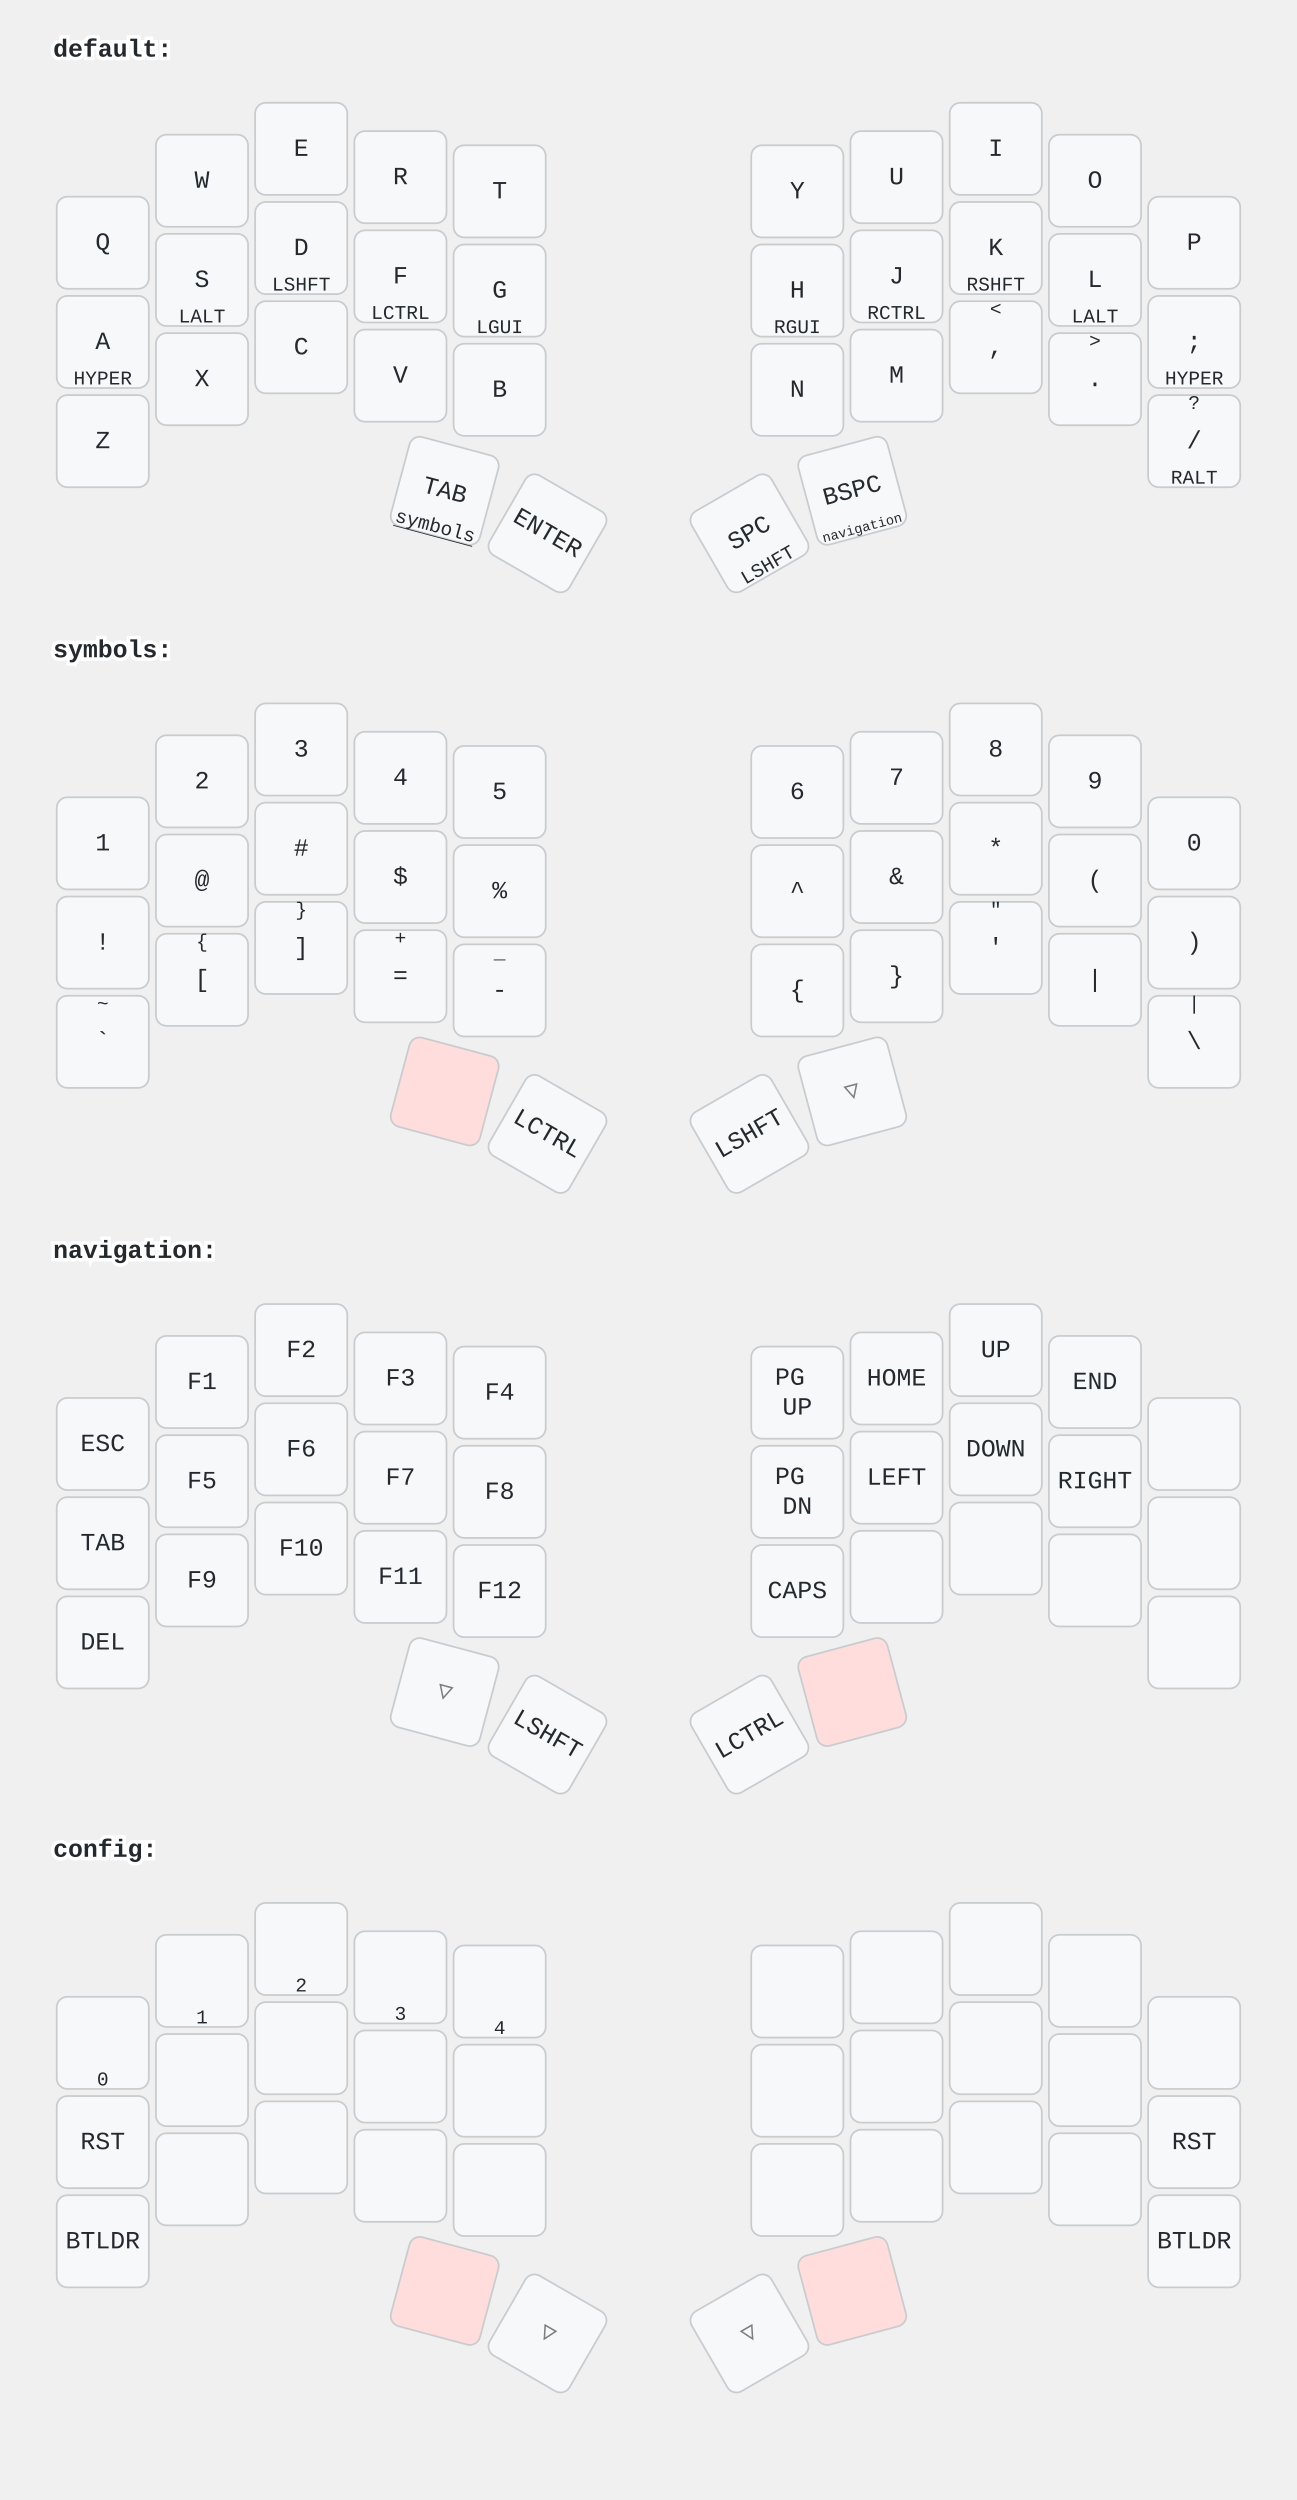
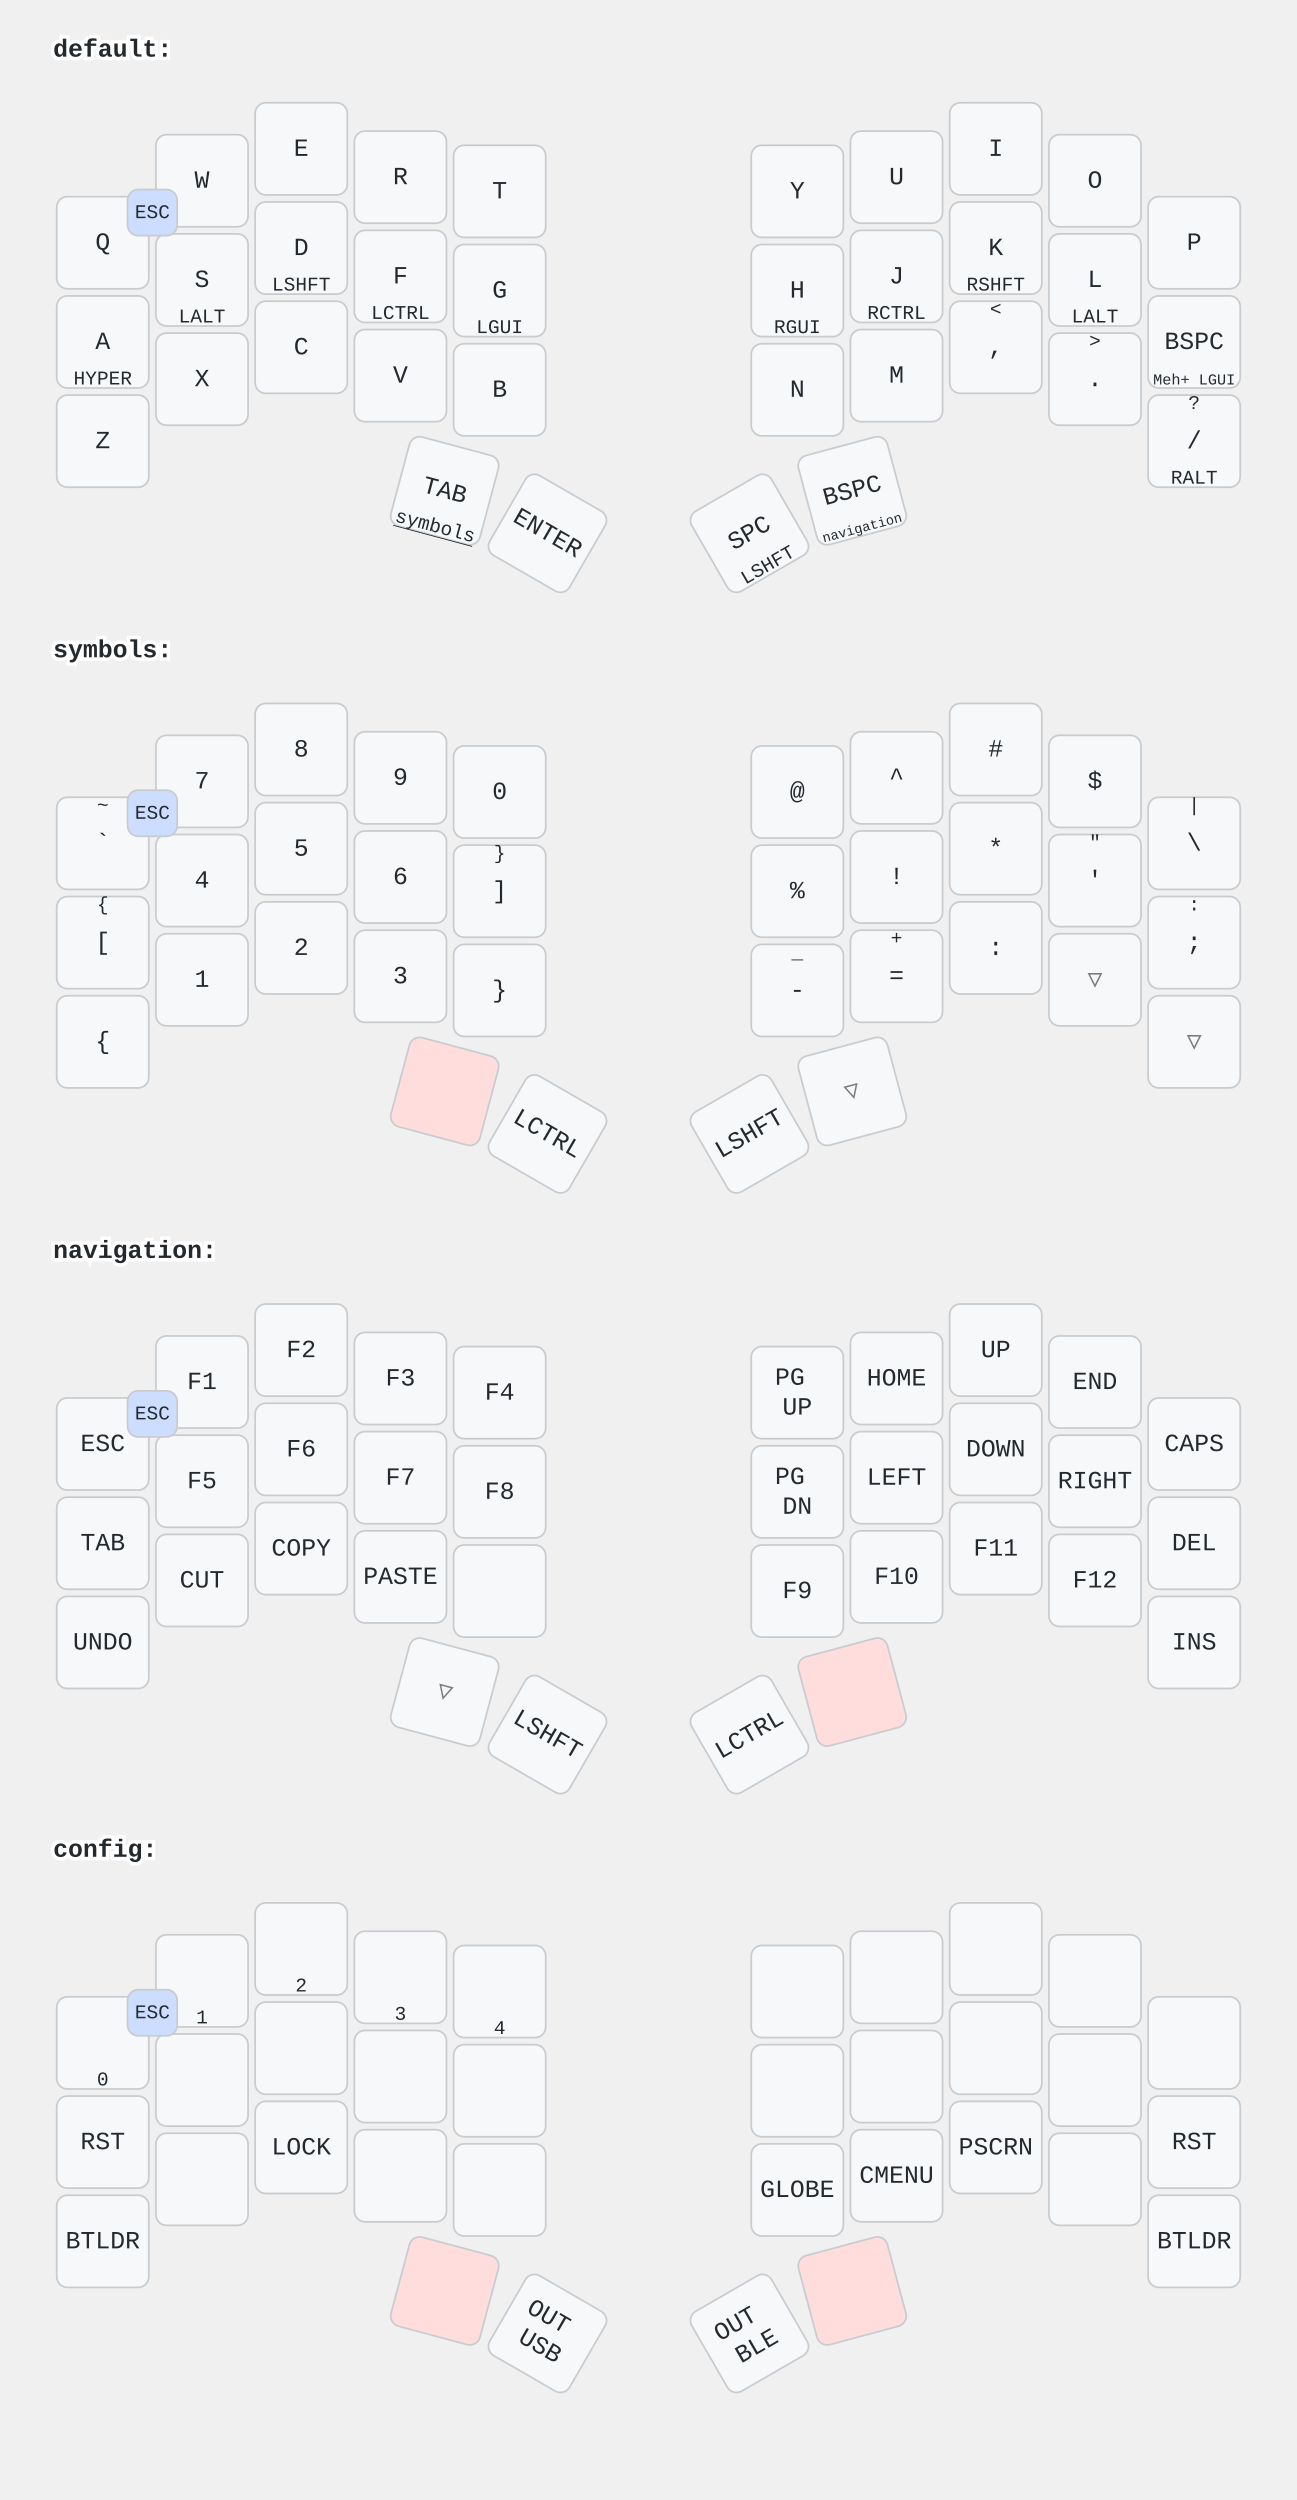
<svg xmlns="http://www.w3.org/2000/svg" xmlns:xlink="http://www.w3.org/1999/xlink" width="732" height="1411" viewBox="0 0 732 1411" class="keymap">
  <defs>/* start glyphs */
<svg id="mdi:bluetooth-connect">
      <svg id="mdi-bluetooth-connect" viewBox="0 0 24 24">
        <path d="M19,10L17,12L19,14L21,12M14.88,16.29L13,18.17V14.41M13,5.83L14.88,7.71L13,9.58M17.71,7.71L12,2H11V9.58L6.41,5L5,6.41L10.59,12L5,17.58L6.41,19L11,14.41V22H12L17.71,16.29L13.41,12M7,12L5,10L3,12L5,14L7,12Z" />
      </svg>
    </svg>
    <svg id="mdi:bluetooth-off">
      <svg id="mdi-bluetooth-off" viewBox="0 0 24 24">
        <path d="M13,5.83L14.88,7.71L13.28,9.31L14.69,10.72L17.71,7.7L12,2H11V7.03L13,9.03M5.41,4L4,5.41L10.59,12L5,17.59L6.41,19L11,14.41V22H12L16.29,17.71L18.59,20L20,18.59M13,18.17V14.41L14.88,16.29" />
+       </svg>
+     </svg>
+     <svg id="mdi:brightness-5">
+       <svg id="mdi-brightness-5" viewBox="0 0 24 24">
+         <path d="M12,18A6,6 0 0,1 6,12A6,6 0 0,1 12,6A6,6 0 0,1 18,12A6,6 0 0,1 12,18M20,15.31L23.31,12L20,8.69V4H15.31L12,0.69L8.69,4H4V8.69L0.69,12L4,15.31V20H8.69L12,23.31L15.31,20H20V15.31Z" />
+       </svg>
+     </svg>
+     <svg id="mdi:brightness-7">
+       <svg id="mdi-brightness-7" viewBox="0 0 24 24">
+         <path d="M12,8A4,4 0 0,0 8,12A4,4 0 0,0 12,16A4,4 0 0,0 16,12A4,4 0 0,0 12,8M12,18A6,6 0 0,1 6,12A6,6 0 0,1 12,6A6,6 0 0,1 18,12A6,6 0 0,1 12,18M20,8.69V4H15.31L12,0.69L8.69,4H4V8.69L0.69,12L4,15.31V20H8.69L12,23.31L15.31,20H20V15.31L23.31,12L20,8.69Z" />
      </svg>
    </svg>
    <svg id="mdi:play-pause">
      <svg id="mdi-play-pause" viewBox="0 0 24 24">
        <path d="M3,5V19L11,12M13,19H16V5H13M18,5V19H21V5" />
      </svg>
    </svg>
    <svg id="mdi:skip-next">
      <svg id="mdi-skip-next" viewBox="0 0 24 24">
        <path d="M16,18H18V6H16M6,18L14.5,12L6,6V18Z" />
      </svg>
    </svg>
    <svg id="mdi:skip-previous">
      <svg id="mdi-skip-previous" viewBox="0 0 24 24">
        <path d="M6,18V6H8V18H6M9.5,12L18,6V18L9.5,12Z" />
      </svg>
    </svg>
    <svg id="mdi:volume-high">
      <svg id="mdi-volume-high" viewBox="0 0 24 24">
        <path d="M14,3.23V5.29C16.89,6.15 19,8.83 19,12C19,15.17 16.89,17.84 14,18.7V20.77C18,19.86 21,16.28 21,12C21,7.72 18,4.14 14,3.23M16.5,12C16.5,10.23 15.5,8.71 14,7.97V16C15.5,15.29 16.5,13.76 16.5,12M3,9V15H7L12,20V4L7,9H3Z" />
      </svg>
    </svg>
    <svg id="mdi:volume-low">
      <svg id="mdi-volume-low" viewBox="0 0 24 24">
        <path d="M7,9V15H11L16,20V4L11,9H7Z" />
      </svg>
    </svg>
    <svg id="mdi:volume-off">
      <svg id="mdi-volume-off" viewBox="0 0 24 24">
        <path d="M12,4L9.91,6.09L12,8.18M4.27,3L3,4.27L7.73,9H3V15H7L12,20V13.27L16.25,17.53C15.58,18.04 14.83,18.46 14,18.7V20.77C15.38,20.45 16.63,19.82 17.68,18.96L19.73,21L21,19.73L12,10.73M19,12C19,12.94 18.8,13.82 18.46,14.64L19.97,16.15C20.62,14.91 21,13.5 21,12C21,7.72 18,4.14 14,3.23V5.29C16.89,6.15 19,8.83 19,12M16.5,12C16.5,10.23 15.5,8.71 14,7.97V10.18L16.45,12.63C16.5,12.43 16.5,12.21 16.5,12Z" />
      </svg>
    </svg>
  </defs>/* end glyphs */
<style>/* inherit to force styles through use tags */
svg path {
    fill: inherit;
}

/* font and background color specifications */
svg.keymap {
    font-family: SFMono-Regular,Consolas,Liberation Mono,Menlo,monospace;
    font-size: 14px;
    font-kerning: normal;
    text-rendering: optimizeLegibility;
    fill: #24292e;
}

/* default key styling */
rect.key {
    fill: #f6f8fa;
}

rect.key, rect.combo {
    stroke: #c9cccf;
    stroke-width: 1;
}

/* default key side styling, only used is draw_key_sides is set */
rect.side {
    filter: brightness(90%);
}

/* color accent for combo boxes */
rect.combo, rect.combo-separate {
    fill: #cdf;
}

/* color accent for held keys */
rect.held, rect.combo.held {
    fill: #fdd;
}

/* color accent for ghost (optional) keys */
rect.ghost, rect.combo.ghost {
    stroke-dasharray: 4, 4;
    stroke-width: 2;
}

text {
    text-anchor: middle;
    dominant-baseline: middle;
}

/* styling for layer labels */
text.label {
    font-weight: bold;
    text-anchor: start;
    stroke: white;
    stroke-width: 4;
    paint-order: stroke;
}

/* styling for optional footer */
text.footer {
    text-anchor: end;
    dominant-baseline: auto;
    stroke: white;
    stroke-width: 4;
    paint-order: stroke;
}

/* styling for combo tap, and key hold/shifted label text */
text.combo, text.hold, text.shifted {
    font-size: 11px;
}

text.hold {
    text-anchor: middle;
    dominant-baseline: auto;
}

text.shifted {
    text-anchor: middle;
    dominant-baseline: hanging;
}

text.layer-activator {
    text-decoration: underline;
}

/* styling for hold/shifted label text in combo box */
text.combo.hold, text.combo.shifted {
    font-size: 8px;
}

/* lighter symbol for transparent keys */
text.trans {
    fill: #7b7e81;
}

/* styling for combo dendrons */
path.combo {
    stroke-width: 1;
    stroke: gray;
    fill: none;
}

/* Start Tabler Icons Cleanup */
/* cannot use height/width with glyphs */
.icon-tabler &gt; path {
    fill: inherit;
    stroke: inherit;
    stroke-width: 2;
}
/* hide tabler's default box */
.icon-tabler &gt; path[stroke="none"][fill="none"] {
    visibility: hidden;
}
/* End Tabler Icons Cleanup */
</style>
  <g transform="translate(30, 0)" class="layer-default">
    <text x="0" y="28" class="label" id="default">default:</text>
    <g transform="translate(0, 56)">
      <g transform="translate(28, 81)" class="key keypos-0">
        <rect rx="6" ry="6" x="-26" y="-26" width="52" height="52" class="key" />
        <text x="0" y="0" class="key tap">Q</text>
      </g>
      <g transform="translate(84, 46)" class="key keypos-1">
        <rect rx="6" ry="6" x="-26" y="-26" width="52" height="52" class="key" />
        <text x="0" y="0" class="key tap">W</text>
      </g>
      <g transform="translate(140, 28)" class="key keypos-2">
        <rect rx="6" ry="6" x="-26" y="-26" width="52" height="52" class="key" />
        <text x="0" y="0" class="key tap">E</text>
      </g>
      <g transform="translate(196, 44)" class="key keypos-3">
        <rect rx="6" ry="6" x="-26" y="-26" width="52" height="52" class="key" />
        <text x="0" y="0" class="key tap">R</text>
      </g>
      <g transform="translate(252, 52)" class="key keypos-4">
        <rect rx="6" ry="6" x="-26" y="-26" width="52" height="52" class="key" />
        <text x="0" y="0" class="key tap">T</text>
      </g>
      <g transform="translate(420, 52)" class="key keypos-5">
        <rect rx="6" ry="6" x="-26" y="-26" width="52" height="52" class="key" />
        <text x="0" y="0" class="key tap">Y</text>
      </g>
      <g transform="translate(476, 44)" class="key keypos-6">
        <rect rx="6" ry="6" x="-26" y="-26" width="52" height="52" class="key" />
        <text x="0" y="0" class="key tap">U</text>
      </g>
      <g transform="translate(532, 28)" class="key keypos-7">
        <rect rx="6" ry="6" x="-26" y="-26" width="52" height="52" class="key" />
        <text x="0" y="0" class="key tap">I</text>
      </g>
      <g transform="translate(588, 46)" class="key keypos-8">
        <rect rx="6" ry="6" x="-26" y="-26" width="52" height="52" class="key" />
        <text x="0" y="0" class="key tap">O</text>
      </g>
      <g transform="translate(644, 81)" class="key keypos-9">
        <rect rx="6" ry="6" x="-26" y="-26" width="52" height="52" class="key" />
        <text x="0" y="0" class="key tap">P</text>
      </g>
      <g transform="translate(28, 137)" class="key keypos-10">
        <rect rx="6" ry="6" x="-26" y="-26" width="52" height="52" class="key" />
        <text x="0" y="0" class="key tap">A</text>
        <text x="0" y="24" class="key hold">HYPER</text>
      </g>
      <g transform="translate(84, 102)" class="key keypos-11">
        <rect rx="6" ry="6" x="-26" y="-26" width="52" height="52" class="key" />
        <text x="0" y="0" class="key tap">S</text>
        <text x="0" y="24" class="key hold">LALT</text>
      </g>
      <g transform="translate(140, 84)" class="key keypos-12">
        <rect rx="6" ry="6" x="-26" y="-26" width="52" height="52" class="key" />
        <text x="0" y="0" class="key tap">D</text>
        <text x="0" y="24" class="key hold">LSHFT</text>
      </g>
      <g transform="translate(196, 100)" class="key keypos-13">
        <rect rx="6" ry="6" x="-26" y="-26" width="52" height="52" class="key" />
        <text x="0" y="0" class="key tap">F</text>
        <text x="0" y="24" class="key hold">LCTRL</text>
      </g>
      <g transform="translate(252, 108)" class="key keypos-14">
        <rect rx="6" ry="6" x="-26" y="-26" width="52" height="52" class="key" />
        <text x="0" y="0" class="key tap">G</text>
        <text x="0" y="24" class="key hold">LGUI</text>
      </g>
      <g transform="translate(420, 108)" class="key keypos-15">
        <rect rx="6" ry="6" x="-26" y="-26" width="52" height="52" class="key" />
        <text x="0" y="0" class="key tap">H</text>
        <text x="0" y="24" class="key hold">RGUI</text>
      </g>
      <g transform="translate(476, 100)" class="key keypos-16">
        <rect rx="6" ry="6" x="-26" y="-26" width="52" height="52" class="key" />
        <text x="0" y="0" class="key tap">J</text>
        <text x="0" y="24" class="key hold">RCTRL</text>
      </g>
      <g transform="translate(532, 84)" class="key keypos-17">
        <rect rx="6" ry="6" x="-26" y="-26" width="52" height="52" class="key" />
        <text x="0" y="0" class="key tap">K</text>
        <text x="0" y="24" class="key hold">RSHFT</text>
      </g>
      <g transform="translate(588, 102)" class="key keypos-18">
        <rect rx="6" ry="6" x="-26" y="-26" width="52" height="52" class="key" />
        <text x="0" y="0" class="key tap">L</text>
        <text x="0" y="24" class="key hold">LALT</text>
      </g>
      <g transform="translate(644, 137)" class="key keypos-19">
        <rect rx="6" ry="6" x="-26" y="-26" width="52" height="52" class="key" />
-         <text x="0" y="0" class="key tap">;</text>
-         <text x="0" y="24" class="key hold">HYPER</text>
+         <text x="0" y="0" class="key tap">BSPC</text>
+         <text x="0" y="24" class="key hold">
+           <tspan style="font-size: 78%">Meh+ LGUI</tspan>
+         </text>
      </g>
      <g transform="translate(28, 193)" class="key keypos-20">
        <rect rx="6" ry="6" x="-26" y="-26" width="52" height="52" class="key" />
        <text x="0" y="0" class="key tap">Z</text>
      </g>
      <g transform="translate(84, 158)" class="key keypos-21">
        <rect rx="6" ry="6" x="-26" y="-26" width="52" height="52" class="key" />
        <text x="0" y="0" class="key tap">X</text>
      </g>
      <g transform="translate(140, 140)" class="key keypos-22">
        <rect rx="6" ry="6" x="-26" y="-26" width="52" height="52" class="key" />
        <text x="0" y="0" class="key tap">C</text>
      </g>
      <g transform="translate(196, 156)" class="key keypos-23">
        <rect rx="6" ry="6" x="-26" y="-26" width="52" height="52" class="key" />
        <text x="0" y="0" class="key tap">V</text>
      </g>
      <g transform="translate(252, 164)" class="key keypos-24">
        <rect rx="6" ry="6" x="-26" y="-26" width="52" height="52" class="key" />
        <text x="0" y="0" class="key tap">B</text>
      </g>
      <g transform="translate(420, 164)" class="key keypos-25">
        <rect rx="6" ry="6" x="-26" y="-26" width="52" height="52" class="key" />
        <text x="0" y="0" class="key tap">N</text>
      </g>
      <g transform="translate(476, 156)" class="key keypos-26">
        <rect rx="6" ry="6" x="-26" y="-26" width="52" height="52" class="key" />
        <text x="0" y="0" class="key tap">M</text>
      </g>
      <g transform="translate(532, 140)" class="key keypos-27">
        <rect rx="6" ry="6" x="-26" y="-26" width="52" height="52" class="key" />
        <text x="0" y="0" class="key tap">,</text>
        <text x="0" y="-24" class="key shifted">&lt;</text>
      </g>
      <g transform="translate(588, 158)" class="key keypos-28">
        <rect rx="6" ry="6" x="-26" y="-26" width="52" height="52" class="key" />
        <text x="0" y="0" class="key tap">.</text>
        <text x="0" y="-24" class="key shifted">&gt;</text>
      </g>
      <g transform="translate(644, 193)" class="key keypos-29">
        <rect rx="6" ry="6" x="-26" y="-26" width="52" height="52" class="key" />
        <text x="0" y="0" class="key tap">/</text>
        <text x="0" y="24" class="key hold">RALT</text>
        <text x="0" y="-24" class="key shifted">?</text>
      </g>
      <g transform="translate(221, 221) rotate(15.0)" class="key keypos-30">
        <rect rx="6" ry="6" x="-26" y="-26" width="52" height="52" class="key" />
        <text x="0" y="0" class="key tap">TAB</text>
        <a href="#symbols">
          <text x="0" y="24" class="key hold layer-activator">symbols</text>
        </a>
      </g>
      <g transform="translate(279, 245) rotate(30.0)" class="key keypos-31">
        <rect rx="6" ry="6" x="-26" y="-26" width="52" height="52" class="key" />
        <text x="0" y="0" class="key tap">ENTER</text>
      </g>
      <g transform="translate(393, 245) rotate(-30.0)" class="key keypos-32">
        <rect rx="6" ry="6" x="-26" y="-26" width="52" height="52" class="key" />
        <text x="0" y="0" class="key tap">SPC</text>
        <text x="0" y="24" class="key hold">LSHFT</text>
      </g>
      <g transform="translate(451, 221) rotate(-15.0)" class="key keypos-33">
        <rect rx="6" ry="6" x="-26" y="-26" width="52" height="52" class="key" />
        <text x="0" y="0" class="key tap">BSPC</text>
        <a href="#navigation">
          <text x="0" y="24" class="key hold layer-activator">
            <tspan style="font-size: 70%">navigation</tspan>
          </text>
        </a>
      </g>
+       <g class="combo combopos-0">
+         <rect rx="6" ry="6" x="42" y="51" width="28" height="26" class="combo" />
+         <text x="56" y="64" class="combo tap">ESC</text>
+       </g>
    </g>
  </g>
  <g transform="translate(30, 339)" class="layer-symbols">
    <text x="0" y="28" class="label" id="symbols">symbols:</text>
    <g transform="translate(0, 56)">
      <g transform="translate(28, 81)" class="key keypos-0">
        <rect rx="6" ry="6" x="-26" y="-26" width="52" height="52" class="key" />
-         <text x="0" y="0" class="key tap">1</text>
-       </g>
-       <g transform="translate(84, 46)" class="key keypos-1">
-         <rect rx="6" ry="6" x="-26" y="-26" width="52" height="52" class="key" />
-         <text x="0" y="0" class="key tap">2</text>
-       </g>
-       <g transform="translate(140, 28)" class="key keypos-2">
-         <rect rx="6" ry="6" x="-26" y="-26" width="52" height="52" class="key" />
-         <text x="0" y="0" class="key tap">3</text>
-       </g>
-       <g transform="translate(196, 44)" class="key keypos-3">
-         <rect rx="6" ry="6" x="-26" y="-26" width="52" height="52" class="key" />
-         <text x="0" y="0" class="key tap">4</text>
-       </g>
-       <g transform="translate(252, 52)" class="key keypos-4">
-         <rect rx="6" ry="6" x="-26" y="-26" width="52" height="52" class="key" />
-         <text x="0" y="0" class="key tap">5</text>
-       </g>
-       <g transform="translate(420, 52)" class="key keypos-5">
-         <rect rx="6" ry="6" x="-26" y="-26" width="52" height="52" class="key" />
-         <text x="0" y="0" class="key tap">6</text>
-       </g>
-       <g transform="translate(476, 44)" class="key keypos-6">
-         <rect rx="6" ry="6" x="-26" y="-26" width="52" height="52" class="key" />
-         <text x="0" y="0" class="key tap">7</text>
-       </g>
-       <g transform="translate(532, 28)" class="key keypos-7">
-         <rect rx="6" ry="6" x="-26" y="-26" width="52" height="52" class="key" />
-         <text x="0" y="0" class="key tap">8</text>
-       </g>
-       <g transform="translate(588, 46)" class="key keypos-8">
-         <rect rx="6" ry="6" x="-26" y="-26" width="52" height="52" class="key" />
-         <text x="0" y="0" class="key tap">9</text>
-       </g>
-       <g transform="translate(644, 81)" class="key keypos-9">
-         <rect rx="6" ry="6" x="-26" y="-26" width="52" height="52" class="key" />
-         <text x="0" y="0" class="key tap">0</text>
-       </g>
-       <g transform="translate(28, 137)" class="key keypos-10">
-         <rect rx="6" ry="6" x="-26" y="-26" width="52" height="52" class="key" />
-         <text x="0" y="0" class="key tap">!</text>
-       </g>
-       <g transform="translate(84, 102)" class="key keypos-11">
-         <rect rx="6" ry="6" x="-26" y="-26" width="52" height="52" class="key" />
-         <text x="0" y="0" class="key tap">@</text>
-       </g>
-       <g transform="translate(140, 84)" class="key keypos-12">
-         <rect rx="6" ry="6" x="-26" y="-26" width="52" height="52" class="key" />
-         <text x="0" y="0" class="key tap">#</text>
-       </g>
-       <g transform="translate(196, 100)" class="key keypos-13">
-         <rect rx="6" ry="6" x="-26" y="-26" width="52" height="52" class="key" />
-         <text x="0" y="0" class="key tap">$</text>
-       </g>
-       <g transform="translate(252, 108)" class="key keypos-14">
-         <rect rx="6" ry="6" x="-26" y="-26" width="52" height="52" class="key" />
-         <text x="0" y="0" class="key tap">%</text>
-       </g>
-       <g transform="translate(420, 108)" class="key keypos-15">
-         <rect rx="6" ry="6" x="-26" y="-26" width="52" height="52" class="key" />
-         <text x="0" y="0" class="key tap">^</text>
-       </g>
-       <g transform="translate(476, 100)" class="key keypos-16">
-         <rect rx="6" ry="6" x="-26" y="-26" width="52" height="52" class="key" />
-         <text x="0" y="0" class="key tap">&amp;</text>
-       </g>
-       <g transform="translate(532, 84)" class="key keypos-17">
-         <rect rx="6" ry="6" x="-26" y="-26" width="52" height="52" class="key" />
-         <text x="0" y="0" class="key tap">*</text>
-       </g>
-       <g transform="translate(588, 102)" class="key keypos-18">
-         <rect rx="6" ry="6" x="-26" y="-26" width="52" height="52" class="key" />
-         <text x="0" y="0" class="key tap">(</text>
-       </g>
-       <g transform="translate(644, 137)" class="key keypos-19">
-         <rect rx="6" ry="6" x="-26" y="-26" width="52" height="52" class="key" />
-         <text x="0" y="0" class="key tap">)</text>
-       </g>
-       <g transform="translate(28, 193)" class="key keypos-20">
-         <rect rx="6" ry="6" x="-26" y="-26" width="52" height="52" class="key" />
        <text x="0" y="0" class="key tap">`</text>
        <text x="0" y="-24" class="key shifted">~</text>
      </g>
-       <g transform="translate(84, 158)" class="key keypos-21">
+       <g transform="translate(84, 46)" class="key keypos-1">
+         <rect rx="6" ry="6" x="-26" y="-26" width="52" height="52" class="key" />
+         <text x="0" y="0" class="key tap">7</text>
+       </g>
+       <g transform="translate(140, 28)" class="key keypos-2">
+         <rect rx="6" ry="6" x="-26" y="-26" width="52" height="52" class="key" />
+         <text x="0" y="0" class="key tap">8</text>
+       </g>
+       <g transform="translate(196, 44)" class="key keypos-3">
+         <rect rx="6" ry="6" x="-26" y="-26" width="52" height="52" class="key" />
+         <text x="0" y="0" class="key tap">9</text>
+       </g>
+       <g transform="translate(252, 52)" class="key keypos-4">
+         <rect rx="6" ry="6" x="-26" y="-26" width="52" height="52" class="key" />
+         <text x="0" y="0" class="key tap">0</text>
+       </g>
+       <g transform="translate(420, 52)" class="key keypos-5">
+         <rect rx="6" ry="6" x="-26" y="-26" width="52" height="52" class="key" />
+         <text x="0" y="0" class="key tap">@</text>
+       </g>
+       <g transform="translate(476, 44)" class="key keypos-6">
+         <rect rx="6" ry="6" x="-26" y="-26" width="52" height="52" class="key" />
+         <text x="0" y="0" class="key tap">^</text>
+       </g>
+       <g transform="translate(532, 28)" class="key keypos-7">
+         <rect rx="6" ry="6" x="-26" y="-26" width="52" height="52" class="key" />
+         <text x="0" y="0" class="key tap">#</text>
+       </g>
+       <g transform="translate(588, 46)" class="key keypos-8">
+         <rect rx="6" ry="6" x="-26" y="-26" width="52" height="52" class="key" />
+         <text x="0" y="0" class="key tap">$</text>
+       </g>
+       <g transform="translate(644, 81)" class="key keypos-9">
+         <rect rx="6" ry="6" x="-26" y="-26" width="52" height="52" class="key" />
+         <text x="0" y="0" class="key tap">\</text>
+         <text x="0" y="-24" class="key shifted">|</text>
+       </g>
+       <g transform="translate(28, 137)" class="key keypos-10">
        <rect rx="6" ry="6" x="-26" y="-26" width="52" height="52" class="key" />
        <text x="0" y="0" class="key tap">[</text>
        <text x="0" y="-24" class="key shifted">{</text>
      </g>
-       <g transform="translate(140, 140)" class="key keypos-22">
+       <g transform="translate(84, 102)" class="key keypos-11">
+         <rect rx="6" ry="6" x="-26" y="-26" width="52" height="52" class="key" />
+         <text x="0" y="0" class="key tap">4</text>
+       </g>
+       <g transform="translate(140, 84)" class="key keypos-12">
+         <rect rx="6" ry="6" x="-26" y="-26" width="52" height="52" class="key" />
+         <text x="0" y="0" class="key tap">5</text>
+       </g>
+       <g transform="translate(196, 100)" class="key keypos-13">
+         <rect rx="6" ry="6" x="-26" y="-26" width="52" height="52" class="key" />
+         <text x="0" y="0" class="key tap">6</text>
+       </g>
+       <g transform="translate(252, 108)" class="key keypos-14">
        <rect rx="6" ry="6" x="-26" y="-26" width="52" height="52" class="key" />
        <text x="0" y="0" class="key tap">]</text>
        <text x="0" y="-24" class="key shifted">}</text>
      </g>
+       <g transform="translate(420, 108)" class="key keypos-15">
+         <rect rx="6" ry="6" x="-26" y="-26" width="52" height="52" class="key" />
+         <text x="0" y="0" class="key tap">%</text>
+       </g>
+       <g transform="translate(476, 100)" class="key keypos-16">
+         <rect rx="6" ry="6" x="-26" y="-26" width="52" height="52" class="key" />
+         <text x="0" y="0" class="key tap">!</text>
+       </g>
+       <g transform="translate(532, 84)" class="key keypos-17">
+         <rect rx="6" ry="6" x="-26" y="-26" width="52" height="52" class="key" />
+         <text x="0" y="0" class="key tap">*</text>
+       </g>
+       <g transform="translate(588, 102)" class="key keypos-18">
+         <rect rx="6" ry="6" x="-26" y="-26" width="52" height="52" class="key" />
+         <text x="0" y="0" class="key tap">'</text>
+         <text x="0" y="-24" class="key shifted">"</text>
+       </g>
+       <g transform="translate(644, 137)" class="key keypos-19">
+         <rect rx="6" ry="6" x="-26" y="-26" width="52" height="52" class="key" />
+         <text x="0" y="0" class="key tap">;</text>
+         <text x="0" y="-24" class="key shifted">:</text>
+       </g>
+       <g transform="translate(28, 193)" class="key keypos-20">
+         <rect rx="6" ry="6" x="-26" y="-26" width="52" height="52" class="key" />
+         <text x="0" y="0" class="key tap">{</text>
+       </g>
+       <g transform="translate(84, 158)" class="key keypos-21">
+         <rect rx="6" ry="6" x="-26" y="-26" width="52" height="52" class="key" />
+         <text x="0" y="0" class="key tap">1</text>
+       </g>
+       <g transform="translate(140, 140)" class="key keypos-22">
+         <rect rx="6" ry="6" x="-26" y="-26" width="52" height="52" class="key" />
+         <text x="0" y="0" class="key tap">2</text>
+       </g>
      <g transform="translate(196, 156)" class="key keypos-23">
+         <rect rx="6" ry="6" x="-26" y="-26" width="52" height="52" class="key" />
+         <text x="0" y="0" class="key tap">3</text>
+       </g>
+       <g transform="translate(252, 164)" class="key keypos-24">
+         <rect rx="6" ry="6" x="-26" y="-26" width="52" height="52" class="key" />
+         <text x="0" y="0" class="key tap">}</text>
+       </g>
+       <g transform="translate(420, 164)" class="key keypos-25">
+         <rect rx="6" ry="6" x="-26" y="-26" width="52" height="52" class="key" />
+         <text x="0" y="0" class="key tap">-</text>
+         <text x="0" y="-24" class="key shifted">_</text>
+       </g>
+       <g transform="translate(476, 156)" class="key keypos-26">
        <rect rx="6" ry="6" x="-26" y="-26" width="52" height="52" class="key" />
        <text x="0" y="0" class="key tap">=</text>
        <text x="0" y="-24" class="key shifted">+</text>
      </g>
-       <g transform="translate(252, 164)" class="key keypos-24">
-         <rect rx="6" ry="6" x="-26" y="-26" width="52" height="52" class="key" />
-         <text x="0" y="0" class="key tap">-</text>
-         <text x="0" y="-24" class="key shifted">_</text>
-       </g>
-       <g transform="translate(420, 164)" class="key keypos-25">
-         <rect rx="6" ry="6" x="-26" y="-26" width="52" height="52" class="key" />
-         <text x="0" y="0" class="key tap">{</text>
-       </g>
-       <g transform="translate(476, 156)" class="key keypos-26">
-         <rect rx="6" ry="6" x="-26" y="-26" width="52" height="52" class="key" />
-         <text x="0" y="0" class="key tap">}</text>
-       </g>
      <g transform="translate(532, 140)" class="key keypos-27">
        <rect rx="6" ry="6" x="-26" y="-26" width="52" height="52" class="key" />
-         <text x="0" y="0" class="key tap">'</text>
-         <text x="0" y="-24" class="key shifted">"</text>
-       </g>
-       <g transform="translate(588, 158)" class="key keypos-28">
-         <rect rx="6" ry="6" x="-26" y="-26" width="52" height="52" class="key" />
-         <text x="0" y="0" class="key tap">|</text>
-       </g>
-       <g transform="translate(644, 193)" class="key keypos-29">
-         <rect rx="6" ry="6" x="-26" y="-26" width="52" height="52" class="key" />
-         <text x="0" y="0" class="key tap">\</text>
-         <text x="0" y="-24" class="key shifted">|</text>
+         <text x="0" y="0" class="key tap">:</text>
+       </g>
+       <g transform="translate(588, 158)" class="key trans keypos-28">
+         <rect rx="6" ry="6" x="-26" y="-26" width="52" height="52" class="key trans" />
+         <text x="0" y="0" class="key trans tap">▽</text>
+       </g>
+       <g transform="translate(644, 193)" class="key trans keypos-29">
+         <rect rx="6" ry="6" x="-26" y="-26" width="52" height="52" class="key trans" />
+         <text x="0" y="0" class="key trans tap">▽</text>
      </g>
      <g transform="translate(221, 221) rotate(15.0)" class="key held keypos-30">
        <rect rx="6" ry="6" x="-26" y="-26" width="52" height="52" class="key held" />
      </g>
      <g transform="translate(279, 245) rotate(30.0)" class="key keypos-31">
        <rect rx="6" ry="6" x="-26" y="-26" width="52" height="52" class="key" />
        <text x="0" y="0" class="key tap">LCTRL</text>
      </g>
      <g transform="translate(393, 245) rotate(-30.0)" class="key keypos-32">
        <rect rx="6" ry="6" x="-26" y="-26" width="52" height="52" class="key" />
        <text x="0" y="0" class="key tap">LSHFT</text>
      </g>
      <g transform="translate(451, 221) rotate(-15.0)" class="key trans keypos-33">
        <rect rx="6" ry="6" x="-26" y="-26" width="52" height="52" class="key trans" />
        <text x="0" y="0" class="key trans tap">▽</text>
+       </g>
+       <g class="combo combopos-0">
+         <rect rx="6" ry="6" x="42" y="51" width="28" height="26" class="combo" />
+         <text x="56" y="64" class="combo tap">ESC</text>
      </g>
    </g>
  </g>
  <g transform="translate(30, 678)" class="layer-navigation">
    <text x="0" y="28" class="label" id="navigation">navigation:</text>
    <g transform="translate(0, 56)">
      <g transform="translate(28, 81)" class="key keypos-0">
        <rect rx="6" ry="6" x="-26" y="-26" width="52" height="52" class="key" />
        <text x="0" y="0" class="key tap">ESC</text>
      </g>
      <g transform="translate(84, 46)" class="key keypos-1">
        <rect rx="6" ry="6" x="-26" y="-26" width="52" height="52" class="key" />
        <text x="0" y="0" class="key tap">F1</text>
      </g>
      <g transform="translate(140, 28)" class="key keypos-2">
        <rect rx="6" ry="6" x="-26" y="-26" width="52" height="52" class="key" />
        <text x="0" y="0" class="key tap">F2</text>
      </g>
      <g transform="translate(196, 44)" class="key keypos-3">
        <rect rx="6" ry="6" x="-26" y="-26" width="52" height="52" class="key" />
        <text x="0" y="0" class="key tap">F3</text>
      </g>
      <g transform="translate(252, 52)" class="key keypos-4">
        <rect rx="6" ry="6" x="-26" y="-26" width="52" height="52" class="key" />
        <text x="0" y="0" class="key tap">F4</text>
      </g>
      <g transform="translate(420, 52)" class="key keypos-5">
        <rect rx="6" ry="6" x="-26" y="-26" width="52" height="52" class="key" />
        <text x="0" y="0" class="key tap">
          <tspan x="0" dy="-0.6em">PG</tspan>
          <tspan x="0" dy="1.2em">UP</tspan>
        </text>
      </g>
      <g transform="translate(476, 44)" class="key keypos-6">
        <rect rx="6" ry="6" x="-26" y="-26" width="52" height="52" class="key" />
        <text x="0" y="0" class="key tap">HOME</text>
      </g>
      <g transform="translate(532, 28)" class="key keypos-7">
        <rect rx="6" ry="6" x="-26" y="-26" width="52" height="52" class="key" />
        <text x="0" y="0" class="key tap">UP</text>
      </g>
      <g transform="translate(588, 46)" class="key keypos-8">
        <rect rx="6" ry="6" x="-26" y="-26" width="52" height="52" class="key" />
        <text x="0" y="0" class="key tap">END</text>
      </g>
      <g transform="translate(644, 81)" class="key keypos-9">
        <rect rx="6" ry="6" x="-26" y="-26" width="52" height="52" class="key" />
-         <use href="#mdi:volume-high" xlink:href="#mdi:volume-high" x="-7" y="-7" height="14" width="14.0" class="key tap glyph mdi:volume-high" />
+         <text x="0" y="0" class="key tap">CAPS</text>
      </g>
      <g transform="translate(28, 137)" class="key keypos-10">
        <rect rx="6" ry="6" x="-26" y="-26" width="52" height="52" class="key" />
        <text x="0" y="0" class="key tap">TAB</text>
      </g>
      <g transform="translate(84, 102)" class="key keypos-11">
        <rect rx="6" ry="6" x="-26" y="-26" width="52" height="52" class="key" />
        <text x="0" y="0" class="key tap">F5</text>
      </g>
      <g transform="translate(140, 84)" class="key keypos-12">
        <rect rx="6" ry="6" x="-26" y="-26" width="52" height="52" class="key" />
        <text x="0" y="0" class="key tap">F6</text>
      </g>
      <g transform="translate(196, 100)" class="key keypos-13">
        <rect rx="6" ry="6" x="-26" y="-26" width="52" height="52" class="key" />
        <text x="0" y="0" class="key tap">F7</text>
      </g>
      <g transform="translate(252, 108)" class="key keypos-14">
        <rect rx="6" ry="6" x="-26" y="-26" width="52" height="52" class="key" />
        <text x="0" y="0" class="key tap">F8</text>
      </g>
      <g transform="translate(420, 108)" class="key keypos-15">
        <rect rx="6" ry="6" x="-26" y="-26" width="52" height="52" class="key" />
        <text x="0" y="0" class="key tap">
          <tspan x="0" dy="-0.6em">PG</tspan>
          <tspan x="0" dy="1.2em">DN</tspan>
        </text>
      </g>
      <g transform="translate(476, 100)" class="key keypos-16">
        <rect rx="6" ry="6" x="-26" y="-26" width="52" height="52" class="key" />
        <text x="0" y="0" class="key tap">LEFT</text>
      </g>
      <g transform="translate(532, 84)" class="key keypos-17">
        <rect rx="6" ry="6" x="-26" y="-26" width="52" height="52" class="key" />
        <text x="0" y="0" class="key tap">DOWN</text>
      </g>
      <g transform="translate(588, 102)" class="key keypos-18">
        <rect rx="6" ry="6" x="-26" y="-26" width="52" height="52" class="key" />
        <text x="0" y="0" class="key tap">RIGHT</text>
      </g>
      <g transform="translate(644, 137)" class="key keypos-19">
        <rect rx="6" ry="6" x="-26" y="-26" width="52" height="52" class="key" />
-         <use href="#mdi:volume-low" xlink:href="#mdi:volume-low" x="-7" y="-7" height="14" width="14.0" class="key tap glyph mdi:volume-low" />
+         <text x="0" y="0" class="key tap">DEL</text>
      </g>
      <g transform="translate(28, 193)" class="key keypos-20">
        <rect rx="6" ry="6" x="-26" y="-26" width="52" height="52" class="key" />
-         <text x="0" y="0" class="key tap">DEL</text>
+         <text x="0" y="0" class="key tap">UNDO</text>
      </g>
      <g transform="translate(84, 158)" class="key keypos-21">
        <rect rx="6" ry="6" x="-26" y="-26" width="52" height="52" class="key" />
+         <text x="0" y="0" class="key tap">CUT</text>
+       </g>
+       <g transform="translate(140, 140)" class="key keypos-22">
+         <rect rx="6" ry="6" x="-26" y="-26" width="52" height="52" class="key" />
+         <text x="0" y="0" class="key tap">COPY</text>
+       </g>
+       <g transform="translate(196, 156)" class="key keypos-23">
+         <rect rx="6" ry="6" x="-26" y="-26" width="52" height="52" class="key" />
+         <text x="0" y="0" class="key tap">PASTE</text>
+       </g>
+       <g transform="translate(252, 164)" class="key keypos-24">
+         <rect rx="6" ry="6" x="-26" y="-26" width="52" height="52" class="key" />
+       </g>
+       <g transform="translate(420, 164)" class="key keypos-25">
+         <rect rx="6" ry="6" x="-26" y="-26" width="52" height="52" class="key" />
        <text x="0" y="0" class="key tap">F9</text>
      </g>
-       <g transform="translate(140, 140)" class="key keypos-22">
+       <g transform="translate(476, 156)" class="key keypos-26">
        <rect rx="6" ry="6" x="-26" y="-26" width="52" height="52" class="key" />
        <text x="0" y="0" class="key tap">F10</text>
      </g>
-       <g transform="translate(196, 156)" class="key keypos-23">
+       <g transform="translate(532, 140)" class="key keypos-27">
        <rect rx="6" ry="6" x="-26" y="-26" width="52" height="52" class="key" />
        <text x="0" y="0" class="key tap">F11</text>
      </g>
-       <g transform="translate(252, 164)" class="key keypos-24">
+       <g transform="translate(588, 158)" class="key keypos-28">
        <rect rx="6" ry="6" x="-26" y="-26" width="52" height="52" class="key" />
        <text x="0" y="0" class="key tap">F12</text>
      </g>
-       <g transform="translate(420, 164)" class="key keypos-25">
-         <rect rx="6" ry="6" x="-26" y="-26" width="52" height="52" class="key" />
-         <text x="0" y="0" class="key tap">CAPS</text>
-       </g>
-       <g transform="translate(476, 156)" class="key keypos-26">
-         <rect rx="6" ry="6" x="-26" y="-26" width="52" height="52" class="key" />
-         <use href="#mdi:skip-previous" xlink:href="#mdi:skip-previous" x="-7" y="-7" height="14" width="14.0" class="key tap glyph mdi:skip-previous" />
-       </g>
-       <g transform="translate(532, 140)" class="key keypos-27">
-         <rect rx="6" ry="6" x="-26" y="-26" width="52" height="52" class="key" />
-         <use href="#mdi:play-pause" xlink:href="#mdi:play-pause" x="-7" y="-7" height="14" width="14.0" class="key tap glyph mdi:play-pause" />
-       </g>
-       <g transform="translate(588, 158)" class="key keypos-28">
-         <rect rx="6" ry="6" x="-26" y="-26" width="52" height="52" class="key" />
-         <use href="#mdi:skip-next" xlink:href="#mdi:skip-next" x="-7" y="-7" height="14" width="14.0" class="key tap glyph mdi:skip-next" />
-       </g>
      <g transform="translate(644, 193)" class="key keypos-29">
        <rect rx="6" ry="6" x="-26" y="-26" width="52" height="52" class="key" />
-         <use href="#mdi:volume-off" xlink:href="#mdi:volume-off" x="-7" y="-7" height="14" width="14.0" class="key tap glyph mdi:volume-off" />
+         <text x="0" y="0" class="key tap">INS</text>
      </g>
      <g transform="translate(221, 221) rotate(15.0)" class="key trans keypos-30">
        <rect rx="6" ry="6" x="-26" y="-26" width="52" height="52" class="key trans" />
        <text x="0" y="0" class="key trans tap">▽</text>
      </g>
      <g transform="translate(279, 245) rotate(30.0)" class="key keypos-31">
        <rect rx="6" ry="6" x="-26" y="-26" width="52" height="52" class="key" />
        <text x="0" y="0" class="key tap">LSHFT</text>
      </g>
      <g transform="translate(393, 245) rotate(-30.0)" class="key keypos-32">
        <rect rx="6" ry="6" x="-26" y="-26" width="52" height="52" class="key" />
        <text x="0" y="0" class="key tap">LCTRL</text>
      </g>
      <g transform="translate(451, 221) rotate(-15.0)" class="key held keypos-33">
        <rect rx="6" ry="6" x="-26" y="-26" width="52" height="52" class="key held" />
+       </g>
+       <g class="combo combopos-0">
+         <rect rx="6" ry="6" x="42" y="51" width="28" height="26" class="combo" />
+         <text x="56" y="64" class="combo tap">ESC</text>
      </g>
    </g>
  </g>
  <g transform="translate(30, 1016)" class="layer-config">
    <text x="0" y="28" class="label" id="config">config:</text>
    <g transform="translate(0, 56)">
      <g transform="translate(28, 81)" class="key keypos-0">
        <rect rx="6" ry="6" x="-26" y="-26" width="52" height="52" class="key" />
        <use href="#mdi:bluetooth-connect" xlink:href="#mdi:bluetooth-connect" x="-7" y="-7" height="14" width="14.0" class="key tap glyph mdi:bluetooth-connect" />
        <text x="0" y="24" class="key hold">0</text>
      </g>
      <g transform="translate(84, 46)" class="key keypos-1">
        <rect rx="6" ry="6" x="-26" y="-26" width="52" height="52" class="key" />
        <use href="#mdi:bluetooth-connect" xlink:href="#mdi:bluetooth-connect" x="-7" y="-7" height="14" width="14.0" class="key tap glyph mdi:bluetooth-connect" />
        <text x="0" y="24" class="key hold">1</text>
      </g>
      <g transform="translate(140, 28)" class="key keypos-2">
        <rect rx="6" ry="6" x="-26" y="-26" width="52" height="52" class="key" />
        <use href="#mdi:bluetooth-connect" xlink:href="#mdi:bluetooth-connect" x="-7" y="-7" height="14" width="14.0" class="key tap glyph mdi:bluetooth-connect" />
        <text x="0" y="24" class="key hold">2</text>
      </g>
      <g transform="translate(196, 44)" class="key keypos-3">
        <rect rx="6" ry="6" x="-26" y="-26" width="52" height="52" class="key" />
        <use href="#mdi:bluetooth-connect" xlink:href="#mdi:bluetooth-connect" x="-7" y="-7" height="14" width="14.0" class="key tap glyph mdi:bluetooth-connect" />
        <text x="0" y="24" class="key hold">3</text>
      </g>
      <g transform="translate(252, 52)" class="key keypos-4">
        <rect rx="6" ry="6" x="-26" y="-26" width="52" height="52" class="key" />
        <use href="#mdi:bluetooth-connect" xlink:href="#mdi:bluetooth-connect" x="-7" y="-7" height="14" width="14.0" class="key tap glyph mdi:bluetooth-connect" />
        <text x="0" y="24" class="key hold">4</text>
      </g>
      <g transform="translate(420, 52)" class="key keypos-5">
        <rect rx="6" ry="6" x="-26" y="-26" width="52" height="52" class="key" />
+         <use href="#mdi:volume-low" xlink:href="#mdi:volume-low" x="-7" y="-7" height="14" width="14.0" class="key tap glyph mdi:volume-low" />
      </g>
      <g transform="translate(476, 44)" class="key keypos-6">
        <rect rx="6" ry="6" x="-26" y="-26" width="52" height="52" class="key" />
+         <use href="#mdi:volume-off" xlink:href="#mdi:volume-off" x="-7" y="-7" height="14" width="14.0" class="key tap glyph mdi:volume-off" />
      </g>
      <g transform="translate(532, 28)" class="key keypos-7">
        <rect rx="6" ry="6" x="-26" y="-26" width="52" height="52" class="key" />
+         <use href="#mdi:volume-high" xlink:href="#mdi:volume-high" x="-7" y="-7" height="14" width="14.0" class="key tap glyph mdi:volume-high" />
      </g>
      <g transform="translate(588, 46)" class="key keypos-8">
        <rect rx="6" ry="6" x="-26" y="-26" width="52" height="52" class="key" />
      </g>
      <g transform="translate(644, 81)" class="key keypos-9">
        <rect rx="6" ry="6" x="-26" y="-26" width="52" height="52" class="key" />
      </g>
      <g transform="translate(28, 137)" class="key keypos-10">
        <rect rx="6" ry="6" x="-26" y="-26" width="52" height="52" class="key" />
        <text x="0" y="0" class="key tap">RST</text>
      </g>
      <g transform="translate(84, 102)" class="key keypos-11">
        <rect rx="6" ry="6" x="-26" y="-26" width="52" height="52" class="key" />
      </g>
      <g transform="translate(140, 84)" class="key keypos-12">
        <rect rx="6" ry="6" x="-26" y="-26" width="52" height="52" class="key" />
      </g>
      <g transform="translate(196, 100)" class="key keypos-13">
        <rect rx="6" ry="6" x="-26" y="-26" width="52" height="52" class="key" />
      </g>
      <g transform="translate(252, 108)" class="key keypos-14">
        <rect rx="6" ry="6" x="-26" y="-26" width="52" height="52" class="key" />
        <use href="#mdi:bluetooth-off" xlink:href="#mdi:bluetooth-off" x="-7" y="-7" height="14" width="14.0" class="key tap glyph mdi:bluetooth-off" />
      </g>
      <g transform="translate(420, 108)" class="key keypos-15">
        <rect rx="6" ry="6" x="-26" y="-26" width="52" height="52" class="key" />
+         <use href="#mdi:skip-previous" xlink:href="#mdi:skip-previous" x="-7" y="-7" height="14" width="14.0" class="key tap glyph mdi:skip-previous" />
      </g>
      <g transform="translate(476, 100)" class="key keypos-16">
        <rect rx="6" ry="6" x="-26" y="-26" width="52" height="52" class="key" />
+         <use href="#mdi:play-pause" xlink:href="#mdi:play-pause" x="-7" y="-7" height="14" width="14.0" class="key tap glyph mdi:play-pause" />
      </g>
      <g transform="translate(532, 84)" class="key keypos-17">
        <rect rx="6" ry="6" x="-26" y="-26" width="52" height="52" class="key" />
+         <use href="#mdi:skip-next" xlink:href="#mdi:skip-next" x="-7" y="-7" height="14" width="14.0" class="key tap glyph mdi:skip-next" />
      </g>
      <g transform="translate(588, 102)" class="key keypos-18">
        <rect rx="6" ry="6" x="-26" y="-26" width="52" height="52" class="key" />
      </g>
      <g transform="translate(644, 137)" class="key keypos-19">
        <rect rx="6" ry="6" x="-26" y="-26" width="52" height="52" class="key" />
        <text x="0" y="0" class="key tap">RST</text>
      </g>
      <g transform="translate(28, 193)" class="key keypos-20">
        <rect rx="6" ry="6" x="-26" y="-26" width="52" height="52" class="key" />
        <text x="0" y="0" class="key tap">BTLDR</text>
      </g>
      <g transform="translate(84, 158)" class="key keypos-21">
        <rect rx="6" ry="6" x="-26" y="-26" width="52" height="52" class="key" />
      </g>
      <g transform="translate(140, 140)" class="key keypos-22">
        <rect rx="6" ry="6" x="-26" y="-26" width="52" height="52" class="key" />
+         <text x="0" y="0" class="key tap">LOCK</text>
      </g>
      <g transform="translate(196, 156)" class="key keypos-23">
        <rect rx="6" ry="6" x="-26" y="-26" width="52" height="52" class="key" />
+         <use href="#mdi:brightness-5" xlink:href="#mdi:brightness-5" x="-7" y="-7" height="14" width="14.0" class="key tap glyph mdi:brightness-5" />
      </g>
      <g transform="translate(252, 164)" class="key keypos-24">
        <rect rx="6" ry="6" x="-26" y="-26" width="52" height="52" class="key" />
+         <use href="#mdi:brightness-7" xlink:href="#mdi:brightness-7" x="-7" y="-7" height="14" width="14.0" class="key tap glyph mdi:brightness-7" />
      </g>
      <g transform="translate(420, 164)" class="key keypos-25">
        <rect rx="6" ry="6" x="-26" y="-26" width="52" height="52" class="key" />
+         <text x="0" y="0" class="key tap">GLOBE</text>
      </g>
      <g transform="translate(476, 156)" class="key keypos-26">
        <rect rx="6" ry="6" x="-26" y="-26" width="52" height="52" class="key" />
+         <text x="0" y="0" class="key tap">CMENU</text>
      </g>
      <g transform="translate(532, 140)" class="key keypos-27">
        <rect rx="6" ry="6" x="-26" y="-26" width="52" height="52" class="key" />
+         <text x="0" y="0" class="key tap">PSCRN</text>
      </g>
      <g transform="translate(588, 158)" class="key keypos-28">
        <rect rx="6" ry="6" x="-26" y="-26" width="52" height="52" class="key" />
      </g>
      <g transform="translate(644, 193)" class="key keypos-29">
        <rect rx="6" ry="6" x="-26" y="-26" width="52" height="52" class="key" />
        <text x="0" y="0" class="key tap">BTLDR</text>
      </g>
      <g transform="translate(221, 221) rotate(15.0)" class="key held keypos-30">
        <rect rx="6" ry="6" x="-26" y="-26" width="52" height="52" class="key held" />
      </g>
-       <g transform="translate(279, 245) rotate(30.0)" class="key trans keypos-31">
-         <rect rx="6" ry="6" x="-26" y="-26" width="52" height="52" class="key trans" />
-         <text x="0" y="0" class="key trans tap">▽</text>
-       </g>
-       <g transform="translate(393, 245) rotate(-30.0)" class="key trans keypos-32">
-         <rect rx="6" ry="6" x="-26" y="-26" width="52" height="52" class="key trans" />
-         <text x="0" y="0" class="key trans tap">▽</text>
+       <g transform="translate(279, 245) rotate(30.0)" class="key keypos-31">
+         <rect rx="6" ry="6" x="-26" y="-26" width="52" height="52" class="key" />
+         <text x="0" y="0" class="key tap">
+           <tspan x="0" dy="-0.6em">OUT</tspan>
+           <tspan x="0" dy="1.2em">USB</tspan>
+         </text>
+       </g>
+       <g transform="translate(393, 245) rotate(-30.0)" class="key keypos-32">
+         <rect rx="6" ry="6" x="-26" y="-26" width="52" height="52" class="key" />
+         <text x="0" y="0" class="key tap">
+           <tspan x="0" dy="-0.6em">OUT</tspan>
+           <tspan x="0" dy="1.2em">BLE</tspan>
+         </text>
      </g>
      <g transform="translate(451, 221) rotate(-15.0)" class="key held keypos-33">
        <rect rx="6" ry="6" x="-26" y="-26" width="52" height="52" class="key held" />
+       </g>
+       <g class="combo combopos-0">
+         <rect rx="6" ry="6" x="42" y="51" width="28" height="26" class="combo" />
+         <text x="56" y="64" class="combo tap">ESC</text>
      </g>
    </g>
  </g>
</svg>
